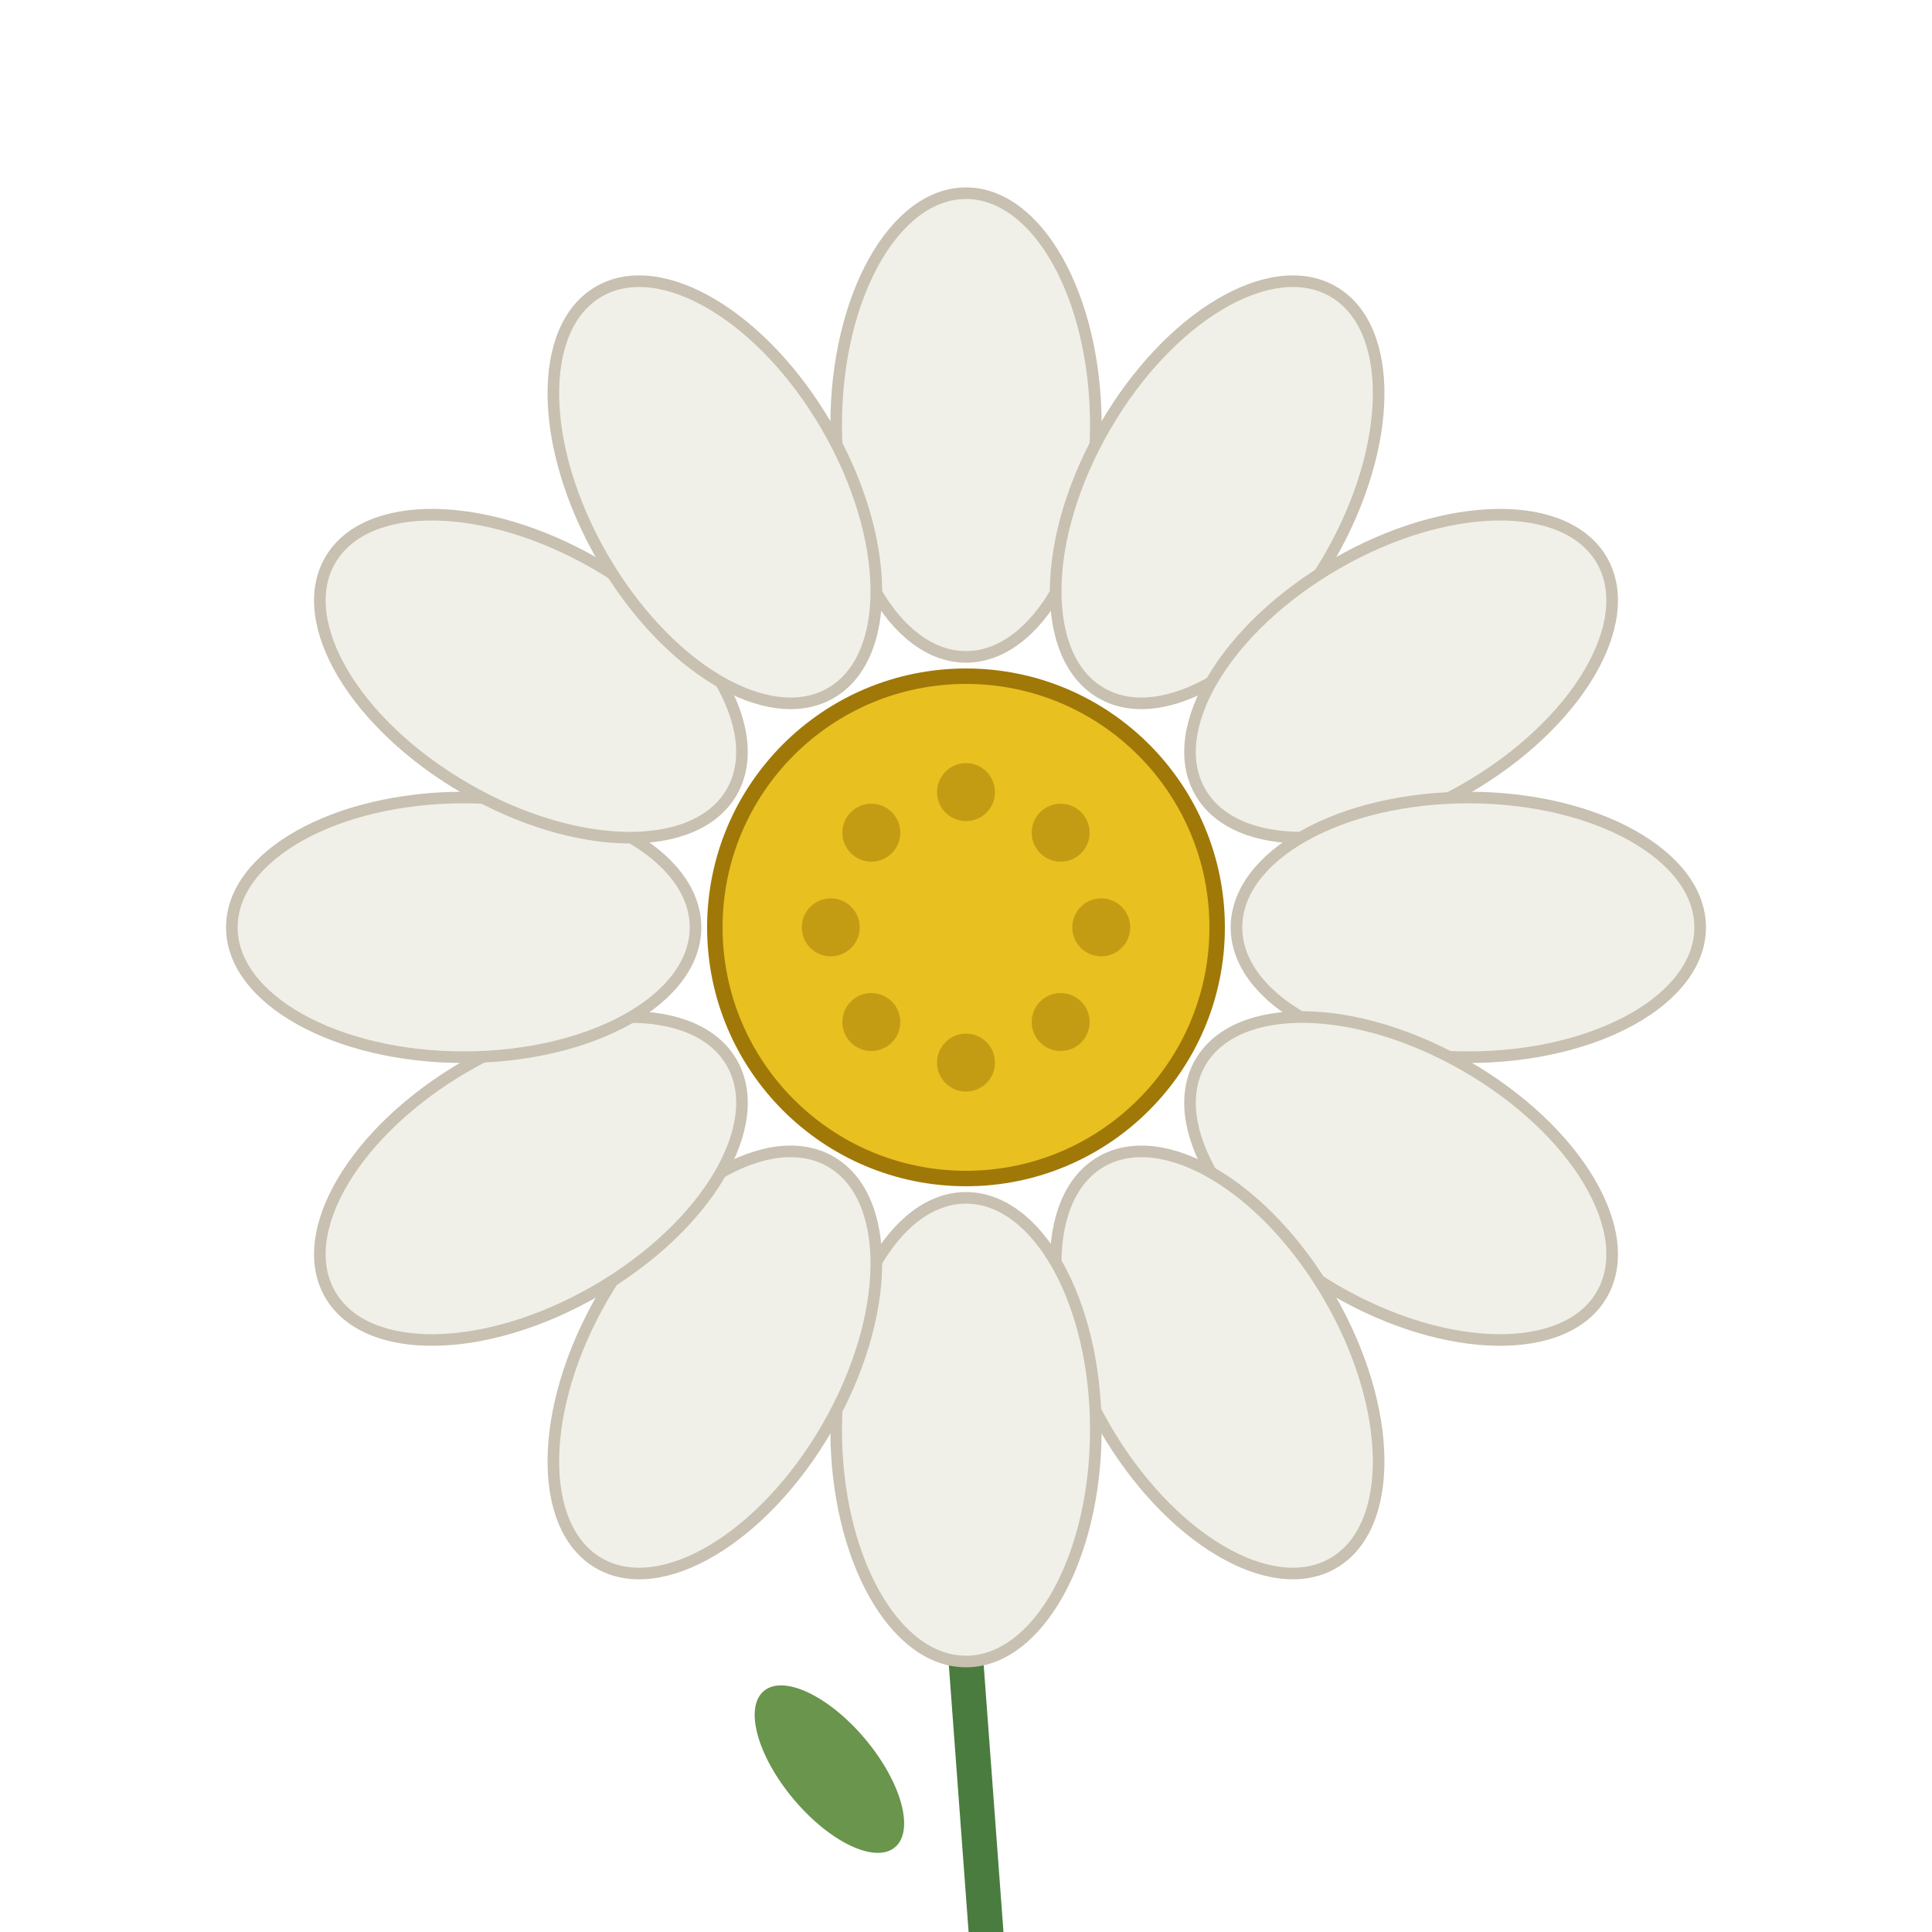
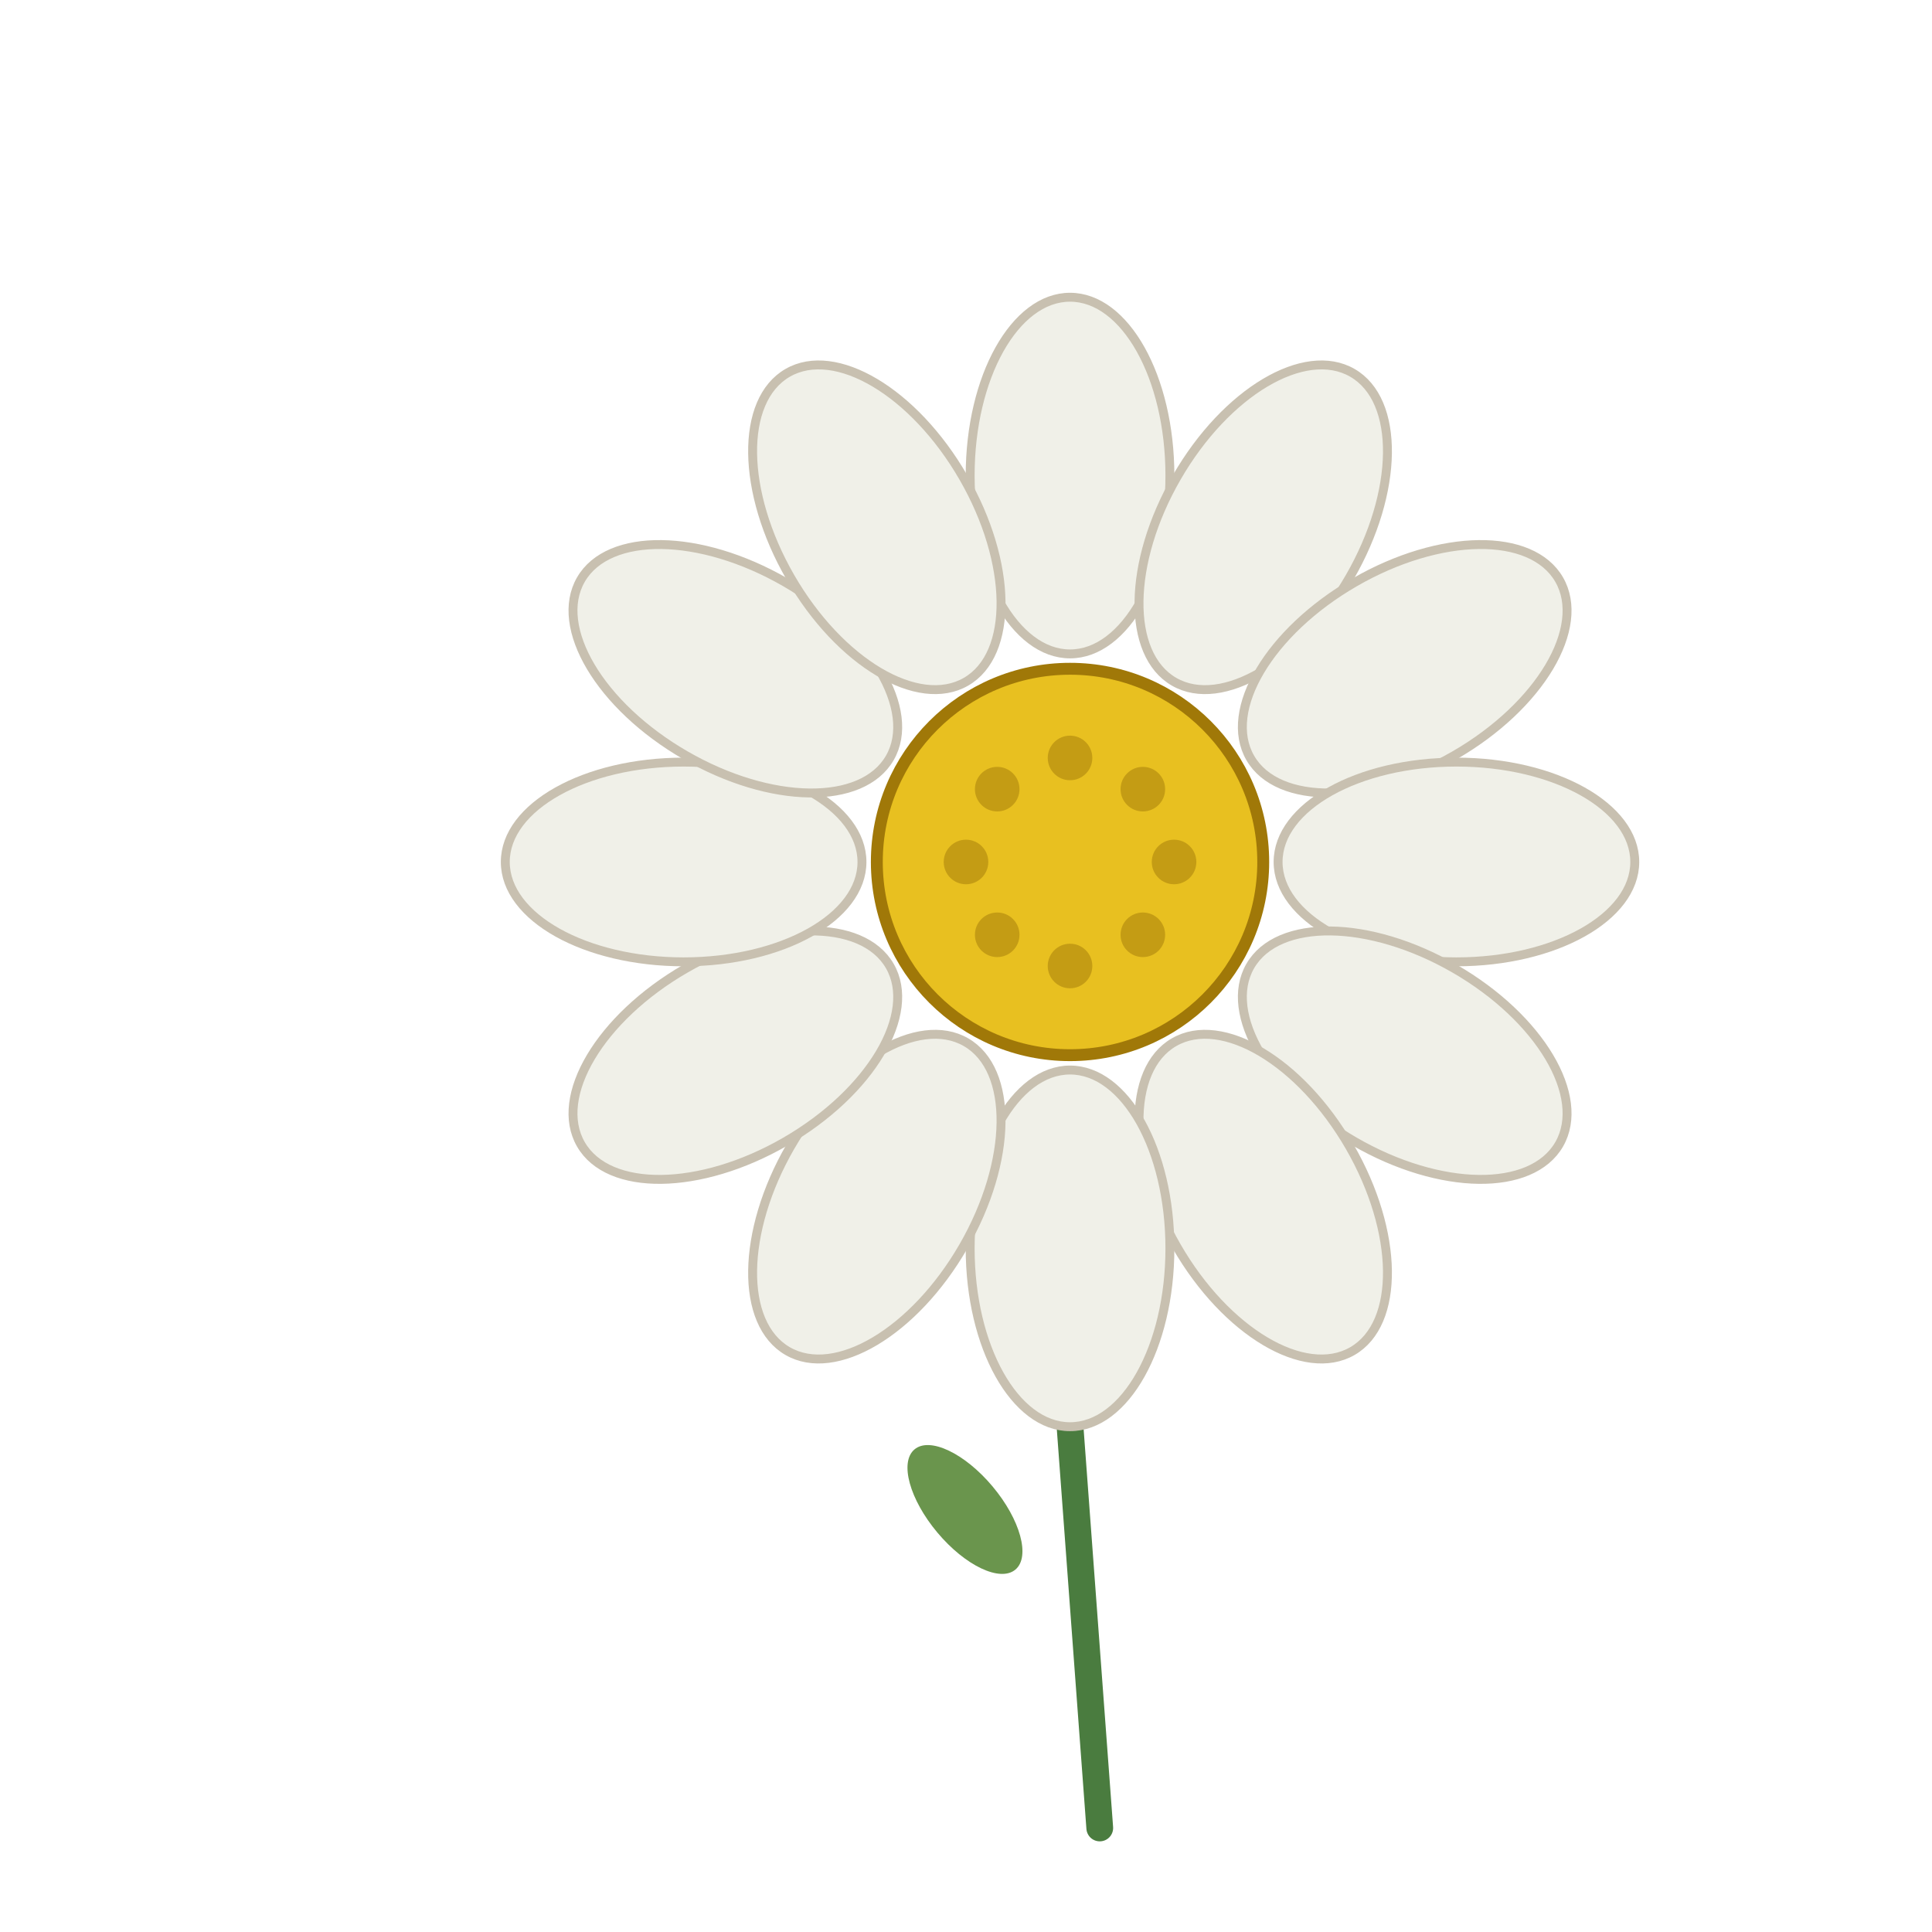
- <svg xmlns="http://www.w3.org/2000/svg" viewBox="0 0 100 100" width="100" height="100">
+ <svg xmlns="http://www.w3.org/2000/svg" viewBox="-2 -10 90 130" width="100" height="100">
  <line x1="50" y1="86" x2="52" y2="113" stroke="#4a7c3f" stroke-width="1.8" stroke-linecap="round" />
  <ellipse cx="42.93" cy="91.57" rx="2.42" ry="5.28" transform="rotate(-40.0 42.93 91.57)" fill="#5a8a3a" opacity="0.9" />
  <ellipse cx="50.00" cy="22.00" rx="6.72" ry="12.00" transform="rotate(0.0 50.00 22.00)" fill="#f0f0e8" stroke="#c8c0b0" stroke-width="0.6" />
  <ellipse cx="63.00" cy="25.48" rx="6.72" ry="12.00" transform="rotate(30.0 63.00 25.48)" fill="#f0f0e8" stroke="#c8c0b0" stroke-width="0.6" />
  <ellipse cx="72.52" cy="35.00" rx="6.72" ry="12.00" transform="rotate(60.0 72.52 35.00)" fill="#f0f0e8" stroke="#c8c0b0" stroke-width="0.6" />
  <ellipse cx="76.00" cy="48.00" rx="6.72" ry="12.00" transform="rotate(90.0 76.00 48.00)" fill="#f0f0e8" stroke="#c8c0b0" stroke-width="0.6" />
  <ellipse cx="72.52" cy="61.00" rx="6.72" ry="12.00" transform="rotate(120.0 72.52 61.00)" fill="#f0f0e8" stroke="#c8c0b0" stroke-width="0.6" />
  <ellipse cx="63.00" cy="70.52" rx="6.72" ry="12.00" transform="rotate(150.0 63.00 70.52)" fill="#f0f0e8" stroke="#c8c0b0" stroke-width="0.6" />
  <ellipse cx="50.00" cy="74.00" rx="6.72" ry="12.00" transform="rotate(180.0 50.00 74.00)" fill="#f0f0e8" stroke="#c8c0b0" stroke-width="0.6" />
  <ellipse cx="37.00" cy="70.52" rx="6.72" ry="12.00" transform="rotate(210.0 37.00 70.52)" fill="#f0f0e8" stroke="#c8c0b0" stroke-width="0.6" />
  <ellipse cx="27.48" cy="61.00" rx="6.72" ry="12.00" transform="rotate(240.0 27.48 61.00)" fill="#f0f0e8" stroke="#c8c0b0" stroke-width="0.6" />
  <ellipse cx="24.00" cy="48.00" rx="6.72" ry="12.00" transform="rotate(270.0 24.00 48.00)" fill="#f0f0e8" stroke="#c8c0b0" stroke-width="0.6" />
  <ellipse cx="27.48" cy="35.00" rx="6.72" ry="12.00" transform="rotate(300.0 27.48 35.00)" fill="#f0f0e8" stroke="#c8c0b0" stroke-width="0.6" />
  <ellipse cx="37.00" cy="25.48" rx="6.72" ry="12.00" transform="rotate(330.0 37.00 25.48)" fill="#f0f0e8" stroke="#c8c0b0" stroke-width="0.6" />
  <circle cx="50" cy="48" r="13" fill="#e8c020" stroke="#a07808" stroke-width="0.8" />
  <circle cx="57.0" cy="48.0" r="1.5" fill="#a07808" opacity="0.5" />
  <circle cx="54.9" cy="52.9" r="1.5" fill="#a07808" opacity="0.5" />
  <circle cx="50.0" cy="55.0" r="1.5" fill="#a07808" opacity="0.5" />
  <circle cx="45.1" cy="52.9" r="1.5" fill="#a07808" opacity="0.5" />
  <circle cx="43.0" cy="48.0" r="1.5" fill="#a07808" opacity="0.5" />
  <circle cx="45.1" cy="43.1" r="1.5" fill="#a07808" opacity="0.5" />
  <circle cx="50.0" cy="41.0" r="1.5" fill="#a07808" opacity="0.5" />
  <circle cx="54.9" cy="43.1" r="1.5" fill="#a07808" opacity="0.5" />
</svg>
